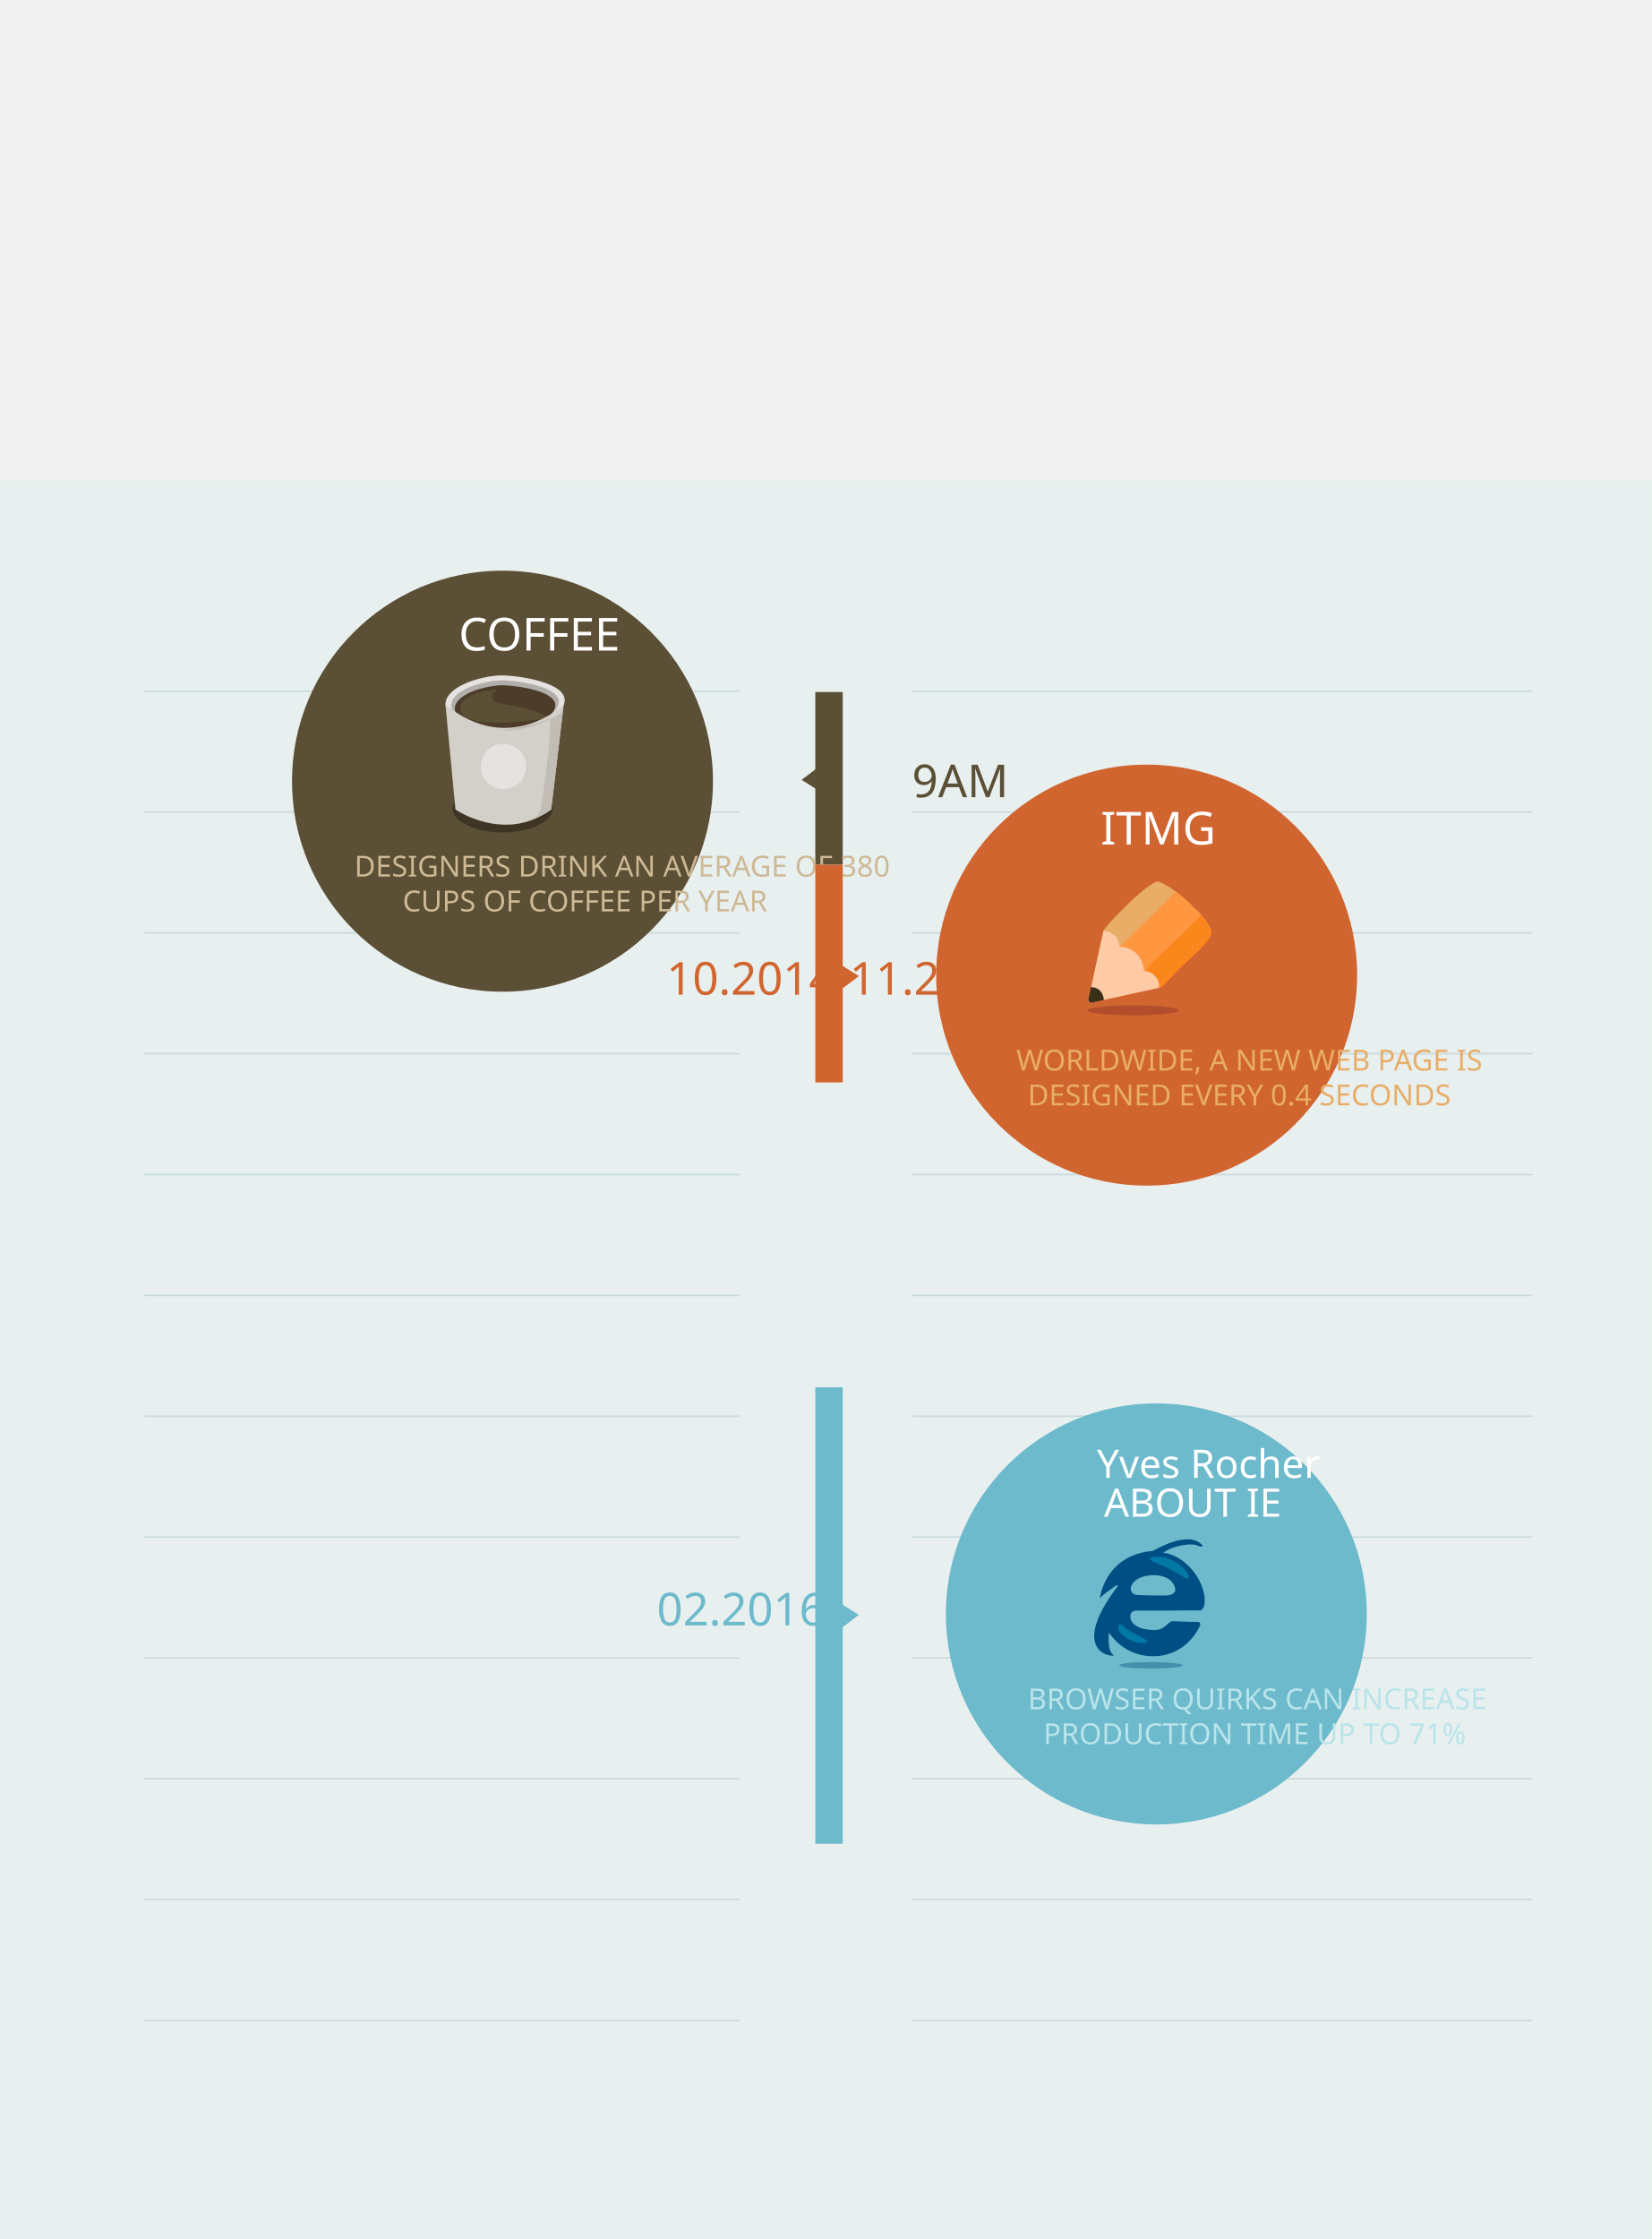
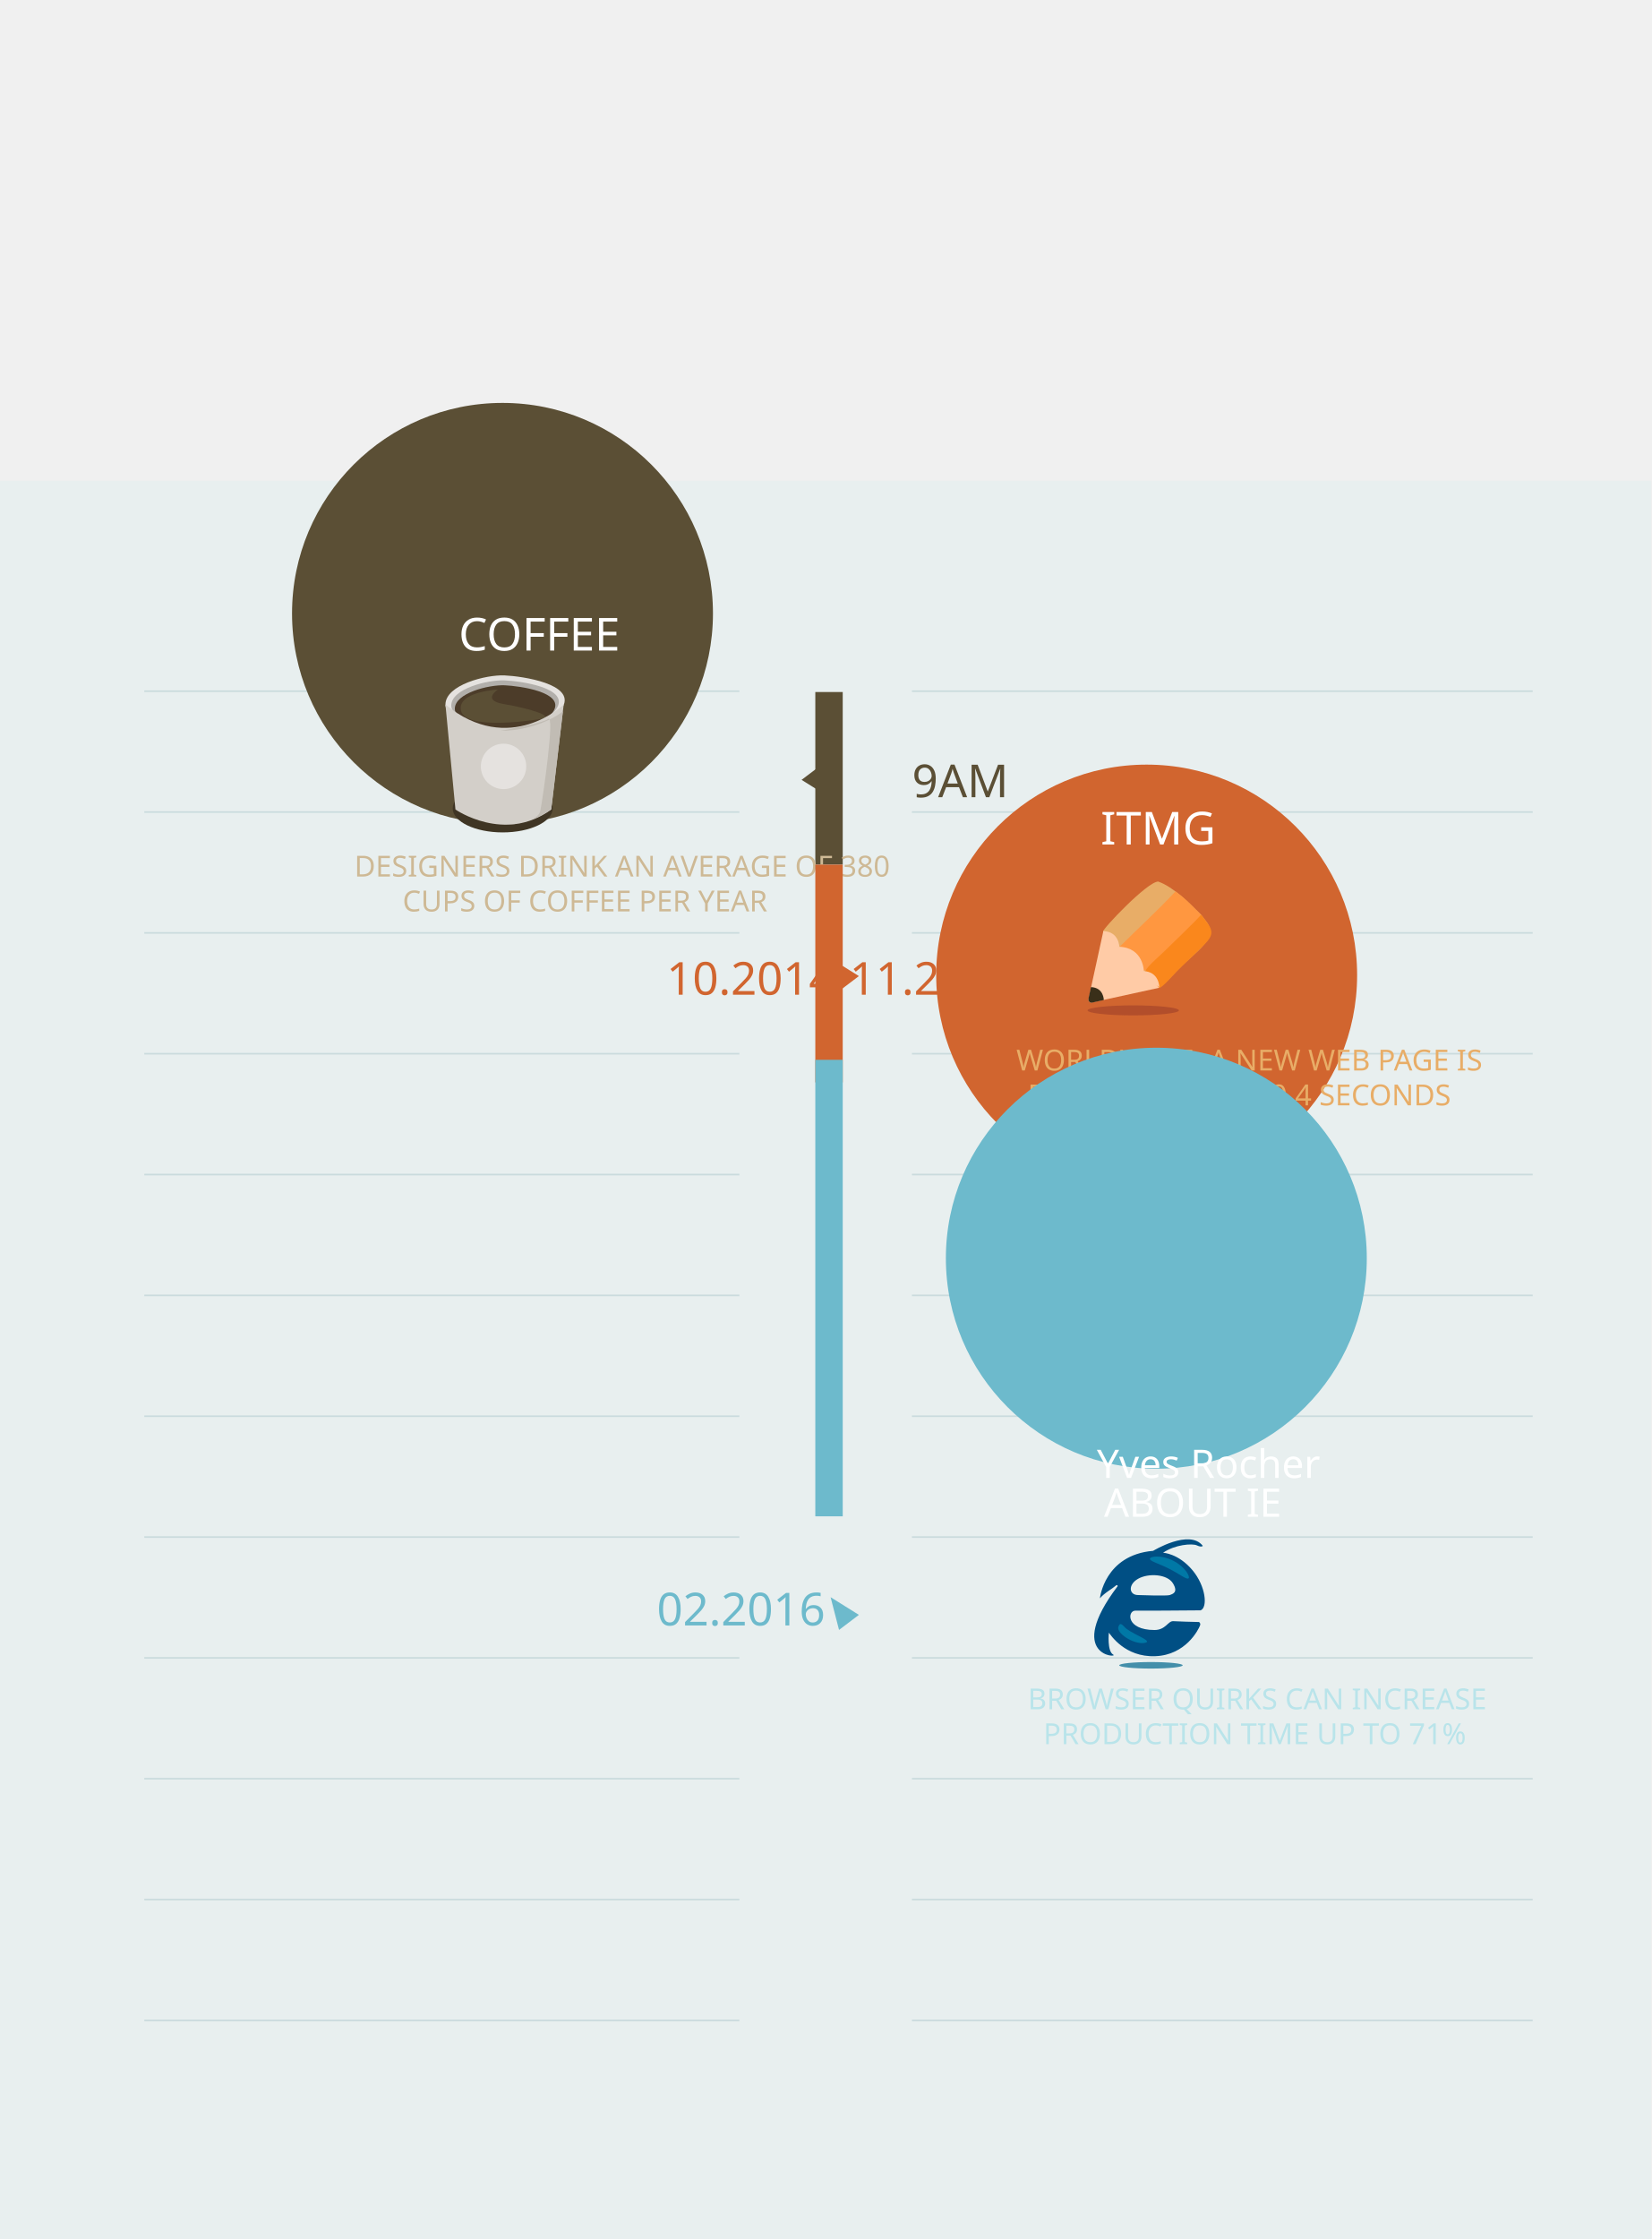
<svg xmlns="http://www.w3.org/2000/svg" version="1.1" id="InteractiveSVG" x="0px" y="0px" width="1024px" height="1388px" viewBox="0 0 1024 1388" enable-background="new 0 0 1024 1388" xml:space="preserve">
  <g id="background">
    <rect y="297.986" fill="#E8EFEF" width="1023.91" height="1090" />
    <g>
      <line fill="none" stroke="#CADBDD" stroke-miterlimit="10" x1="950.369" y1="1252.486" x2="565.455" y2="1252.486" />
      <line fill="none" stroke="#CADBDD" stroke-miterlimit="10" x1="950.369" y1="1177.577" x2="565.455" y2="1177.577" />
      <line fill="none" stroke="#CADBDD" stroke-miterlimit="10" x1="950.369" y1="1102.668" x2="565.455" y2="1102.668" />
      <line fill="none" stroke="#CADBDD" stroke-miterlimit="10" x1="950.369" y1="1027.758" x2="565.455" y2="1027.758" />
      <line fill="none" stroke="#CADBDD" stroke-miterlimit="10" x1="950.369" y1="952.85" x2="565.455" y2="952.85" />
      <line fill="none" stroke="#CADBDD" stroke-miterlimit="10" x1="950.369" y1="877.94" x2="565.455" y2="877.94" />
      <line fill="none" stroke="#CADBDD" stroke-miterlimit="10" x1="950.369" y1="803.031" x2="565.455" y2="803.031" />
      <line fill="none" stroke="#CADBDD" stroke-miterlimit="10" x1="950.369" y1="728.123" x2="565.455" y2="728.122" />
      <line fill="none" stroke="#CADBDD" stroke-miterlimit="10" x1="950.369" y1="653.214" x2="565.455" y2="653.214" />
      <line fill="none" stroke="#CADBDD" stroke-miterlimit="10" x1="950.369" y1="578.305" x2="565.455" y2="578.305" />
      <line fill="none" stroke="#CADBDD" stroke-miterlimit="10" x1="950.369" y1="503.396" x2="565.455" y2="503.396" />
      <line fill="none" stroke="#CADBDD" stroke-miterlimit="10" x1="950.369" y1="428.486" x2="565.455" y2="428.486" />
    </g>
    <g>
      <line fill="none" stroke="#CADBDD" stroke-miterlimit="10" x1="458.454" y1="1252.486" x2="89.467" y2="1252.486" />
      <line fill="none" stroke="#CADBDD" stroke-miterlimit="10" x1="458.454" y1="1177.577" x2="89.467" y2="1177.577" />
      <line fill="none" stroke="#CADBDD" stroke-miterlimit="10" x1="458.454" y1="1102.668" x2="89.467" y2="1102.668" />
      <line fill="none" stroke="#CADBDD" stroke-miterlimit="10" x1="458.454" y1="1027.758" x2="89.467" y2="1027.758" />
      <line fill="none" stroke="#CADBDD" stroke-miterlimit="10" x1="458.454" y1="952.85" x2="89.467" y2="952.85" />
      <line fill="none" stroke="#CADBDD" stroke-miterlimit="10" x1="458.454" y1="877.94" x2="89.467" y2="877.94" />
      <line fill="none" stroke="#CADBDD" stroke-miterlimit="10" x1="458.454" y1="803.031" x2="89.467" y2="803.031" />
      <line fill="none" stroke="#CADBDD" stroke-miterlimit="10" x1="458.454" y1="728.122" x2="89.467" y2="728.122" />
      <line fill="none" stroke="#CADBDD" stroke-miterlimit="10" x1="458.454" y1="653.214" x2="89.467" y2="653.214" />
      <line fill="none" stroke="#CADBDD" stroke-miterlimit="10" x1="458.454" y1="578.305" x2="89.467" y2="578.305" />
      <line fill="none" stroke="#CADBDD" stroke-miterlimit="10" x1="458.454" y1="503.396" x2="89.467" y2="503.396" />
      <line fill="none" stroke="#CADBDD" stroke-miterlimit="10" x1="458.454" y1="428.486" x2="89.467" y2="428.486" />
    </g>
  </g>
  <g id="timeline">
    <g id="viva">
      <rect x="505.545" y="429" fill="#5B4F35" width="17" height="107" />
      <polyline fill="#5B4F35" points="509.334,474.132 497.023,483.456 514.566,494.415   " />
      <g>
        <text transform="matrix(1 0 0 1 565.5449 494.2139)" fill="#5B4F35" font-family="'LeagueGothic'" font-size="28.225">9AM</text>
      </g>
      <g id="viva-badge">
-         <circle fill="#5B4F35" cx="311.581" cy="484.273" r="130.5" />
+         <circle fill="#5B4F35" cx="311.581" cy="380.273" r="130.5" />
        <g id="coffee-title">
          <text transform="matrix(1 0 0 1 284.416 403.2793)" fill="#FFFFFF" font-family="'LeagueGothic'" font-size="28.225">COFFEE</text>
        </g>
        <g id="viva-details">
          <g id="viva-icon">
            <path fill="#E5E2DF" d="M309.772,453.977c0,0-33.564-4.988-33.564-17.213c0-12.221,25.302-18.59,36.662-18.069       c11.36,0.517,43.72,5.336,36.146,19.447C341.443,452.255,309.772,453.977,309.772,453.977z" />
            <ellipse fill="#3F3524" cx="311.706" cy="501.148" rx="31" ry="14.875" />
            <path fill="#B2AFAB" d="M310.105,452.25c0,0-30.283-4.311-30.283-14.859c0-10.551,22.829-16.049,33.078-15.603       c10.249,0.446,39.441,4.604,32.608,16.791C338.68,450.765,310.105,452.25,310.105,452.25z" />
            <path fill="#4C3C29" d="M310.308,453.28c0,0-28.29-4.025-28.29-13.881c0-9.856,21.327-14.993,30.902-14.576       c9.575,0.417,36.85,4.304,30.466,15.687S310.308,453.28,310.308,453.28z" />
            <path fill="#5B4F35" d="M308.74,427.438c0,0-25.475,1.38-22.893,13.081c2.582,11.704,40.105,6.717,49.572,5.164       c9.467-1.55-7.717-6.643-23.194-9.261C298.425,434.088,308.74,427.438,308.74,427.438z" />
            <path fill="#D3CFC9" d="M276.208,436.764l6.196,65.063c0,0,30.466,21.171,59.383,0l7.746-65.063       C349.533,436.764,315.969,469.295,276.208,436.764z" />
            <path fill="#C1BCB4" d="M310.547,453.029c0,0,21.171,0.671,38.47-11.932l-7.229,60.729c0,0-12.646,9.253-27.624,9.398       c0,0,19.362-0.71,20.911-8.714s9.145-60.402,4.815-56.801C336.796,448.297,310.547,453.029,310.547,453.029z" />
            <circle fill="#E5E2DF" cx="312.225" cy="475.104" r="14.071" />
          </g>
          <rect x="219.11" y="530.174" fill="none" width="187" height="68" />
          <text transform="matrix(1 0 0 1 219.7134 543.4023)" fill="#CEB995" font-family="'LeagueGothic'" font-size="18">DESIGNERS DRINK AN AVERAGE OF 380 </text>
          <text transform="matrix(1 0 0 1 249.6372 565.0039)" fill="#CEB995" font-family="'LeagueGothic'" font-size="18">CUPS OF COFFEE PER YEAR</text>
        </g>
      </g>
    </g>
    <g id="itmg">
      <rect x="505.545" y="536" fill="#D1652F" width="17" height="135" />
      <polyline fill="#D1652F" points="520.256,614.415 532.566,605.092 515.023,594.132 " />
      <text transform="matrix(1 0 0 1 413.2793 616.6328)" fill="#D1652F" font-family="'LeagueGothic'" font-size="28.225">10.2014-11.2015</text>
      <g id="itmg-badge">
        <circle fill="#D1652F" cx="711" cy="604.5" r="130.5" />
        <g id="itmg-title">
          <text transform="matrix(1 0 0 1 682.4639 523.5059)" fill="#FFFFFF" font-family="'LeagueGothic'" font-size="28.225">ITMG</text>
        </g>
        <g id="itmg-details">
          <rect x="616.468" y="650.4" fill="none" width="187" height="68" />
          <text transform="matrix(1 0 0 1 630.1738 663.6289)" fill="#E8AD67" font-family="'LeagueGothic'" font-size="18">WORLDWIDE, A NEW WEB PAGE IS </text>
          <text transform="matrix(1 0 0 1 637.2568 685.2305)" fill="#E8AD67" font-family="'LeagueGothic'" font-size="18">DESIGNED EVERY 0.4 SECONDS</text>
          <g>
            <ellipse fill="#B24E2B" cx="702.667" cy="626.357" rx="28.333" ry="3.108" />
            <path fill="#E8AD67" d="M747.848,571.088c-1.031-1.348-2.066-2.696-3.104-4.044c-0.12-0.09-0.126-0.073-0.021,0.049       c-6.992-6.938-16.916-17.188-26.563-20.604c-6.818,0.049-34.996,29.881-34.142,30.987c3.136,4.072,7.953,7.688,11.637,11.258       c6.826,6.612,14.438,18.08,22.894,22.438c1.931,0.993,13.041-11.333,14.405-12.698       C740.178,591.256,756.135,581.434,747.848,571.088C746.795,569.753,748.896,572.398,747.848,571.088z" />
            <path fill="#E8AD67" d="M747.744,565.267c-0.063-0.094-0.163-0.25-0.324-0.492C747.55,564.969,747.67,565.153,747.744,565.267z       " />
            <path fill="#FFCBA6" d="M674.914,620.213c0.208,0.291,0.407,0.587,0.604,0.885c0.246,0.143,0.49,0.287,0.734,0.438       c0.109,0.005,0.215,0.02,0.324,0.021l42.611-9.315l-35.033-35.034l-9.229,42.196       C674.922,619.673,674.912,619.943,674.914,620.213z" />
            <path fill="#FF9740" d="M744.743,567.044c-5.46-5.326-9.369-9.872-15.87-14.435c-10.965,11.813-23.418,23.102-34.816,34.499       c2.159,2.154,12.971,15.569,15.816,14.505c3.752-1.406,6.417-6.339,9.303-9.068       C721.91,589.957,745.939,568.634,744.743,567.044C744.712,567.025,744.813,567.135,744.743,567.044z" />
            <path fill="#FA871C" d="M747.848,571.088c-1.156-1.463-2.191-3.245-3.193-4.101c0.431,0.597-21.375,21.366-23.58,23.567       c-1.896,1.896-12.609,10.944-10.925,12.646c2.837,2.854,5.636,6.324,8.563,9.084c1.121,1.056,9.459-8.576,10.964-10.082       c5.245-5.244,9.55-9.049,14.794-14.293C751.135,581.246,753.733,578.44,747.848,571.088       C746.795,569.753,749.34,572.971,747.848,571.088z" />
            <path fill="#FFCBA6" d="M694.057,587.108c0,0,0.004-9.531-9.896-9.901l0.313,4.566L694.057,587.108z" />
            <path fill="#FFCBA6" d="M718.831,611.882c0,0,0.003-9.531-9.901-9.897l0.313,4.563L718.831,611.882z" />
            <path fill="#FFCBA6" d="M709.29,602.341c0,0,0.005-14.862-15.44-15.438l0.489,7.119L709.29,602.341z" />
            <path fill="#3A2F19" d="M674.938,618.93c-0.016,0.432-0.021,0.855-0.021,1.283c0.208,0.291,0.407,0.587,0.604,0.885       c0.244,0.143,0.488,0.287,0.732,0.438c0.218,0.009,0.426,0.037,0.646,0.051l7.57-1.656l-0.045-0.045       c0-0.026-0.006-7.65-7.94-7.957v0.017l-0.016-0.017L674.938,618.93z" />
          </g>
        </g>
      </g>
    </g>
    <g id="yr">
-       <rect x="505.545" y="860" fill="#6DBACC" width="17" height="283" />
+       <rect x="505.545" y="657" fill="#6DBACC" width="17" height="283" />
      <polyline fill="#6DBACC" points="520.256,1010.415 532.566,1001.092 515.023,990.133 " />
      <text transform="matrix(1 0 0 1 407.2793 1007.633)" fill="#6DBACC" font-family="'LeagueGothic'" font-size="28.225">02.2016</text>
      <g id="yr-badge">
-         <circle fill="#6DBACC" cx="717" cy="1000.5" r="130.5" />
+         <circle fill="#6DBACC" cx="717" cy="780" r="130.5" />
        <g id="yr-title">
          <text transform="matrix(1 0 0 1 680.0996 916.1816)" fill="#FFFFFF" font-family="'LeagueGothic'" font-size="24.393">Yves Rocher</text>
          <text transform="matrix(1 0 0 1 684.5508 940.2686)" fill="#FFFFFF" font-family="'LeagueGothic'" font-size="24.393">ABOUT IE</text>
        </g>
        <g id="yr-details">
          <rect x="622.892" y="1046.4" fill="none" width="187" height="68" />
          <text transform="matrix(1 0 0 1 637.332 1059.629)" fill="#B9E4EA" font-family="'LeagueGothic'" font-size="18">BROWSER QUIRKS CAN INCREASE </text>
          <text transform="matrix(1 0 0 1 646.9707 1081.23)" fill="#B9E4EA" font-family="'LeagueGothic'" font-size="18">PRODUCTION TIME UP TO 71%</text>
          <g>
            <path fill="#004F84" d="M743.486,1005.52c-4.162-0.008-12.915-0.396-16.066-0.526c-3.182-0.132-4.639,5.476-11.518,5.478       c-17.875,0.006-16.861-11.994-11.955-11.994c3.914,0,28.607,0,40.521-0.199c4.507-1.771,3.23-14.997-5.068-24.89       c-8.82-10.506-18.236-10.804-18.236-10.804c7.334-5.055,18.039-5.946,21.012-4.561c2.978,1.39,3.646,0.299,3.646,0.299       c-8.25-10.704-30.804,3.068-30.804,3.068c-30.229,2.577-33.005,29.438-33.005,29.438c2.68-3.271,7.83-6.046,9.416-7.533       s1.586,0,1.586,0c-33.006,43.709,1.094,44.604-2.771,42.421c-3.865-2.181-2.678-13.578-2.678-13.578       c1.092,1.288,9.813,15.267,28.741,14.569c18.935-0.693,26.813-16.422,27.807-19.099       C744.445,1006.699,744.143,1006.021,743.486,1005.52z M705.677,978.724c6.381-3.635,18.079-2.974,21.624,2.812       s-0.354,6.604-1.949,7.27c-1.596,0.661-19.675,0-19.675,0C700.005,988.801,699.297,982.358,705.677,978.724z" />
            <path opacity="0.56" fill="#0097C0" enable-background="new    " d="M736.968,978.469c-1.242,0.969-5.843-2.894-12.034-5.953       c-6.126-3.184-11.961-4.606-11.914-6.185c-0.05-1.521,7.019-2.601,14.447,1.188       C734.916,971.273,738.221,977.61,736.968,978.469z" />
            <path opacity="0.56" fill="#0097C0" enable-background="new    " d="M698.653,1009.835c5.729,4.177,17.164,7.82,10.646,8.689       c-6.518,0.87-17.164-6.082-15.856-9.993C694.743,1004.62,696.565,1008.313,698.653,1009.835z" />
            <ellipse fill="#448FAA" cx="713.667" cy="1032.357" rx="19.667" ry="2.024" />
          </g>
        </g>
      </g>
    </g>
  </g>
</svg>
